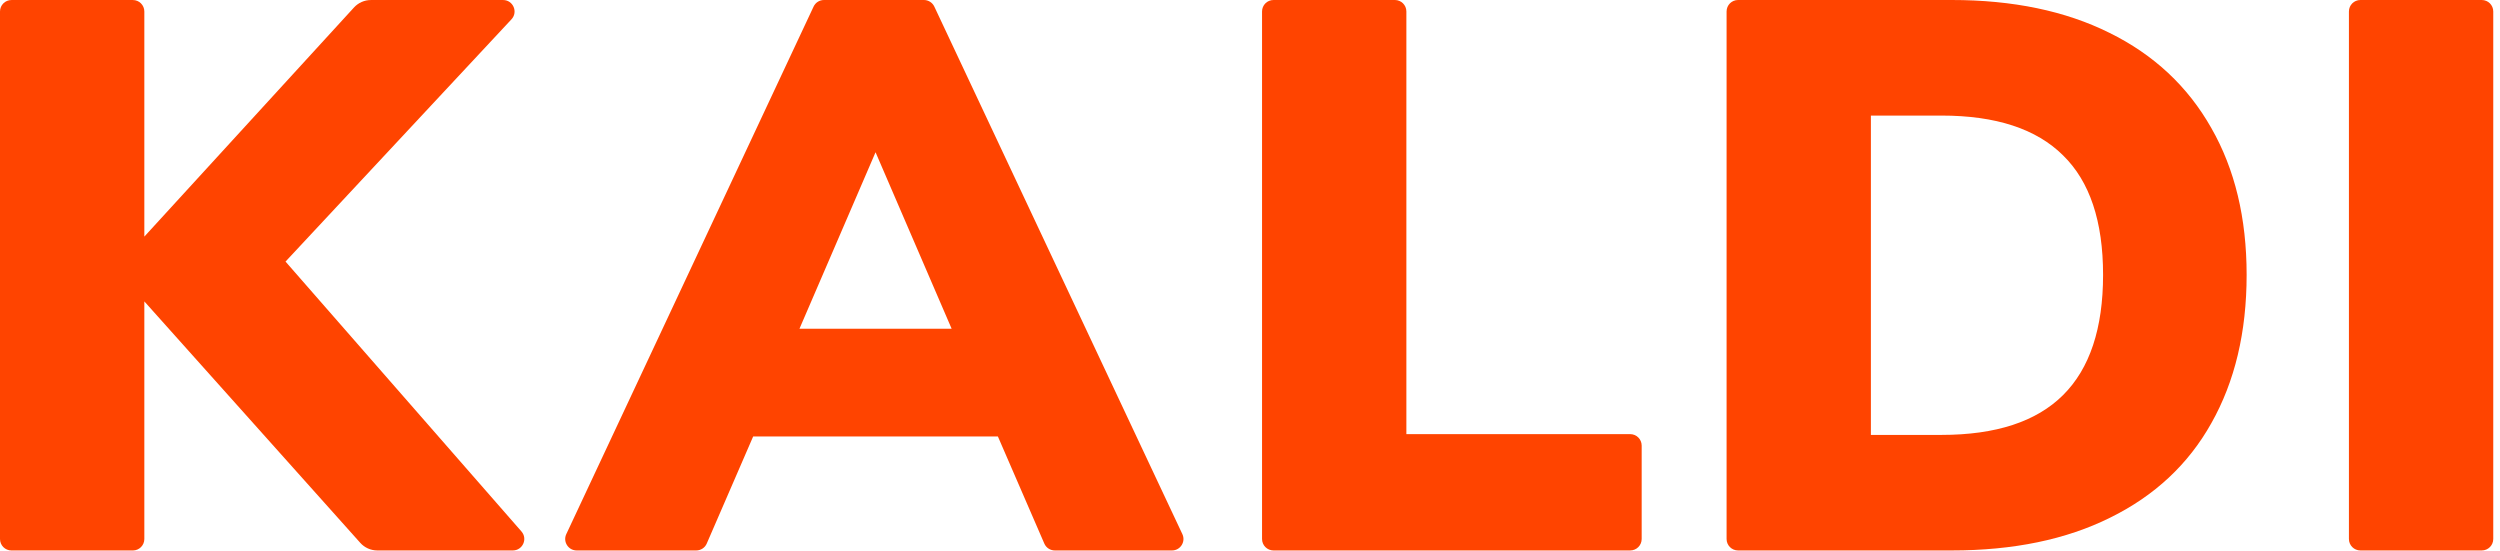
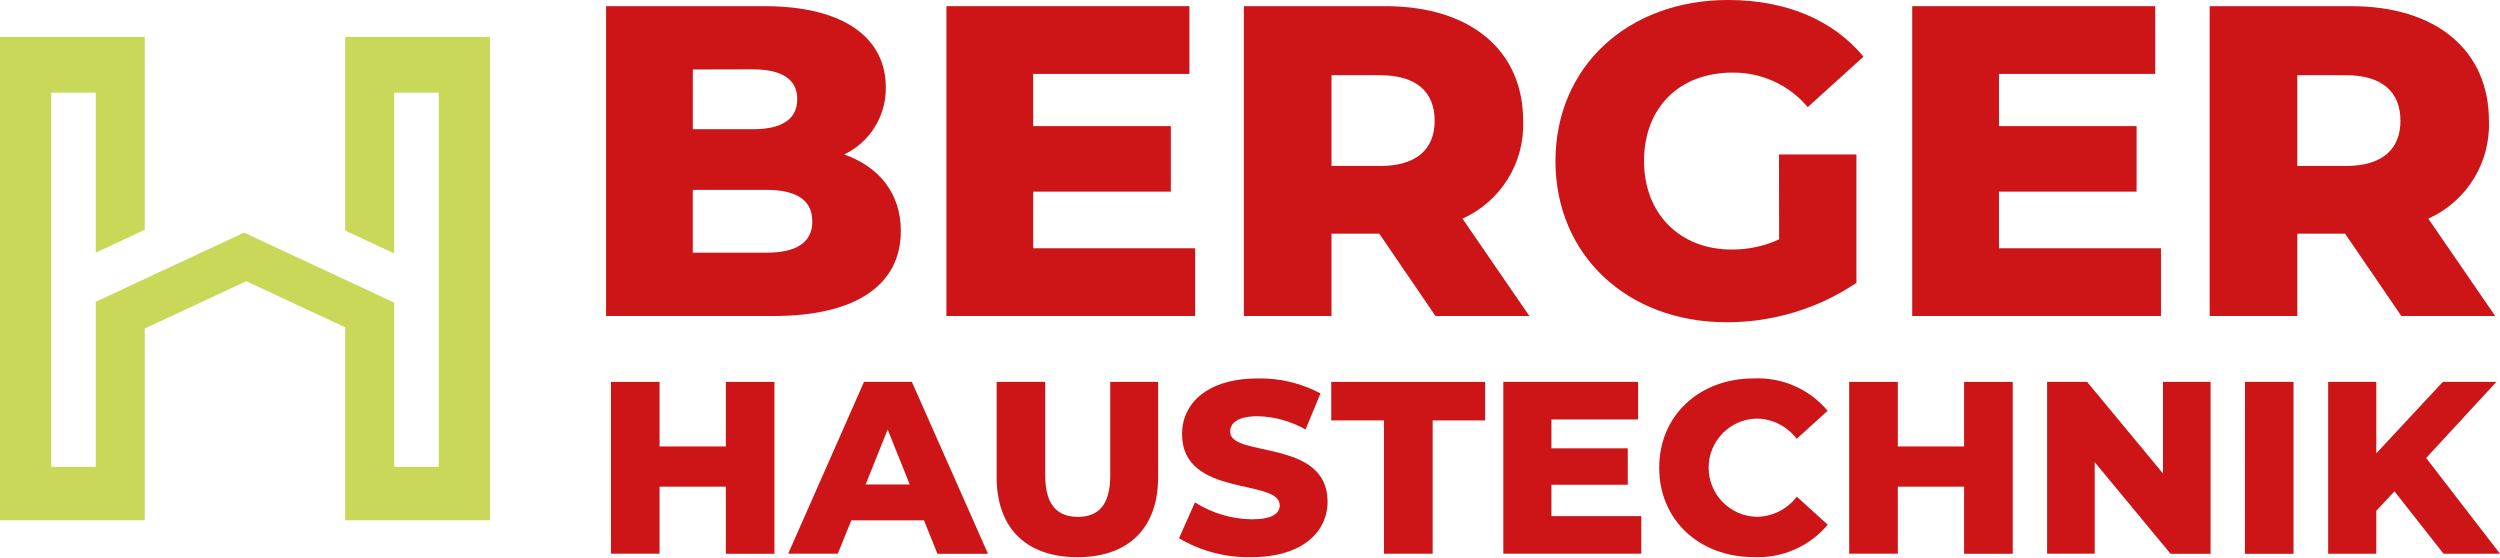
- <svg xmlns="http://www.w3.org/2000/svg" xmlns:xlink="http://www.w3.org/1999/xlink" viewBox="0 0 109 24">
-   <g transform="translate(-1470)">
-     <g style="mix-blend-mode:normal" transform="translate(1470)" fill="#f40">
-       <use xlink:href="#b" style="mix-blend-mode:normal" />
-       <use xlink:href="#c" style="mix-blend-mode:normal" />
-       <use xlink:href="#d" style="mix-blend-mode:normal" />
-       <use xlink:href="#e" style="mix-blend-mode:normal" />
-       <use xlink:href="#f" style="mix-blend-mode:normal" />
+ <svg xmlns="http://www.w3.org/2000/svg" viewBox="0 0 1158.69 258.26">
+   <defs>
+     <style>.cls-1{fill:#cd1417;}.cls-2{fill:#cad85a;}</style>
+   </defs>
+   <g id="Ebene_2" data-name="Ebene 2">
+     <g id="Ebene_2-2" data-name="Ebene 2">
+       <g id="Gruppe_5" data-name="Gruppe 5">
+         <g id="Gruppe_4" data-name="Gruppe 4">
+           <g id="Gruppe_2" data-name="Gruppe 2">
+             <path id="Pfad_5" data-name="Pfad 5" class="cls-1" d="M417.51,107.07c0,24.83-20.51,39.39-59.08,39.39H280.9V2.86h73.44c37.74,0,56.2,15.39,56.2,37.54a33.9,33.9,0,0,1-19.28,31.18C407.46,77.33,417.51,89.63,417.51,107.07ZM321.1,32.2V59.89H349c13.53,0,20.51-4.72,20.51-14,0-9-7-13.75-20.51-13.75Zm55.38,70.36c0-9.85-7.39-14.57-21.34-14.57H321.09v29.13h34.05c14,0,21.35-4.71,21.35-14.55Z" />
+             <path id="Pfad_6" data-name="Pfad 6" class="cls-1" d="M553.93,115.07v31.38H438.65V2.86H551.27V34.25H478.85V58.46h63.8V88.82h-63.8v26.25Z" />
+             <path id="Pfad_7" data-name="Pfad 7" class="cls-1" d="M639.27,108.3H617.12v38.15H576.5V2.86h65.64c39.19,0,63.8,20.31,63.8,53.13a47.65,47.65,0,0,1-28.12,45.34l31,45.13H665.31Zm.43-73.44H617.12V76.92H639.7c16.82,0,25.23-7.8,25.23-20.93,0-13.33-8.42-21.13-25.25-21.13Z" />
+             <path id="Pfad_8" data-name="Pfad 8" class="cls-1" d="M824.52,71.59h35.89v59.49a107.12,107.12,0,0,1-60.3,18.26c-45.75,0-79.19-31-79.19-74.67S754.36,0,800.92,0c26.88,0,48.62,9.23,62.77,26.26L837.84,49.65a44.78,44.78,0,0,0-34.87-16c-24.61,0-41,16.19-41,41,0,24.21,16.41,41,40.61,41a51.61,51.61,0,0,0,22-4.72Z" />
+             <path id="Pfad_9" data-name="Pfad 9" class="cls-1" d="M1001.55,115.07v31.38H886.27V2.86H998.89V34.25H926.47V58.46h63.79V88.82H926.47v26.25Z" />
+             <path id="Pfad_10" data-name="Pfad 10" class="cls-1" d="M1086.89,108.3h-22.15v38.15h-40.62V2.86h65.64c39.2,0,63.8,20.31,63.8,53.13a47.65,47.65,0,0,1-28.11,45.34l31,45.13h-43.48Zm.43-73.44h-22.58V76.92h22.58c16.82,0,25.23-7.8,25.23-20.93,0-13.33-8.43-21.13-25.24-21.13Z" />
+           </g>
+           <g id="Gruppe_3" data-name="Gruppe 3">
+             <path id="Pfad_11" data-name="Pfad 11" class="cls-1" d="M358.93,177v79.66H336.41V225.56H305.69v31.06H283.16V177h22.53v29.92h30.72V177Z" />
+             <path id="Pfad_12" data-name="Pfad 12" class="cls-1" d="M428.23,241.15H394.56l-6.26,15.47h-23L400.45,177h22.19l35.27,79.66H434.48Zm-6.59-16.61-10.23-25.49-10.22,25.49Z" />
+             <path id="Pfad_13" data-name="Pfad 13" class="cls-1" d="M461.91,221.12V177h22.53v43.45c0,13.63,5.69,19.11,15.13,19.11s15-5.46,15-19.11V177h22.19v44.14c0,23.78-13.88,37.1-37.43,37.1S461.91,244.9,461.91,221.12Z" />
+             <path id="Pfad_14" data-name="Pfad 14" class="cls-1" d="M546.45,249.45l7.39-16.61a50.34,50.34,0,0,0,26.29,7.85c9.33,0,13-2.61,13-6.48,0-12.63-45.28-3.41-45.28-33,0-14.22,11.6-25.82,35.27-25.82a59.53,59.53,0,0,1,28.9,6.94l-6.94,16.72A47.05,47.05,0,0,0,583,192.91c-9.44,0-12.85,3.18-12.85,7.17,0,12.17,45.15,3.07,45.15,32.42,0,13.88-11.6,25.72-35.27,25.72A62.68,62.68,0,0,1,546.45,249.45Z" />
+             <path id="Pfad_15" data-name="Pfad 15" class="cls-1" d="M641.45,194.85H617V177h71.32v17.86H664v61.77H641.45Z" />
+             <path id="Pfad_16" data-name="Pfad 16" class="cls-1" d="M760.69,239.22v17.4H696.75V177h62.46v17.41H719.05V207.8h35.38v16.87H719.05v14.56Z" />
+             <path id="Pfad_17" data-name="Pfad 17" class="cls-1" d="M769,216.8c0-24.23,18.55-41.41,43.81-41.41a42.13,42.13,0,0,1,34.25,15l-14.34,13A23.57,23.57,0,0,0,814,194a22.77,22.77,0,0,0,0,45.52,23.54,23.54,0,0,0,18.77-9.33l14.34,13a42.14,42.14,0,0,1-34.25,15C787.55,258.22,769,241,769,216.8Z" />
+             <path id="Pfad_18" data-name="Pfad 18" class="cls-1" d="M932.85,177v79.66H910.31V225.56H879.59v31.06H857.06V177h22.53v29.92h30.72V177Z" />
+             <path id="Pfad_19" data-name="Pfad 19" class="cls-1" d="M1024.55,177v79.66H1006L970.85,214.2v42.42H948.78V177h18.55l35.15,42.44V177Z" />
+             <path id="Pfad_20" data-name="Pfad 20" class="cls-1" d="M1040.49,177H1063v79.66h-22.53Z" />
+             <path id="Pfad_21" data-name="Pfad 21" class="cls-1" d="M1109.78,227.72l-8.43,9v19.91h-22.3V177h22.3v33.11L1132.19,177H1157l-32.54,35.27,34.24,44.38h-26.16Z" />
+           </g>
+         </g>
+       </g>
+       <polygon class="cls-2" points="160 17.13 160 106.89 162.2 107.91 182.71 117.48 182.71 42.94 203.35 42.94 203.35 216.36 182.71 216.36 182.71 140.26 162.2 130.69 137.78 119.3 113.13 107.81 89.47 118.83 65.04 130.22 44.39 139.86 44.39 216.36 23.74 216.36 23.74 42.94 44.39 42.94 44.39 117.07 65.04 107.44 67.1 106.48 67.1 17.13 0 17.13 0 241.13 67.1 241.13 67.1 216.36 67.1 163.71 67.1 152.25 73.53 149.26 89.69 141.72 114.13 130.33 138.55 141.72 154.72 149.26 160 151.73 160 163.71 160 216.36 160 241.13 227.1 241.13 227.1 17.13 160 17.13" />
    </g>
  </g>
-   <defs>
-     <path id="b" d="M22.735 23.171c.283.323.053.829-.376.829h-5.907c-.285 0-.556-.121-.745-.333l-9.414-10.526v10.36c0 .276-.224.5-.5.5h-5.293c-.276 0-.5-.224-.5-.5v-23c0-.276.224-.5.5-.5h5.293c.276 0 .5.224.5.5v9.815l9.141-9.99c.19-.207.457-.325.738-.325h5.762c.437 0 .664.521.366.841l-9.851 10.563 10.287 11.767z" />
-     <path id="c" d="M45.991 24c-.199 0-.38-.118-.459-.301l-2.024-4.669h-10.67l-2.024 4.669c-.079.183-.259.301-.459.301h-5.212c-.366 0-.608-.381-.453-.712l10.782-23c.082-.176.259-.288.453-.288h4.358c.194 0 .37.112.453.287l10.815 23c.156.332-.086.713-.452.713h-5.108zm-11.135-9.668h6.635l-3.317-7.694-3.317 7.694z" />
-     <path id="d" d="M55.525 24c-.276 0-.5-.224-.5-.5v-23c0-.276.224-.5.5-.5h5.293c.276 0 .5.224.5.5v18.428h9.759c.276 0 .5.224.5.5v4.072c0 .276-.224.5-.5.5h-15.552z" />
-     <path id="e" d="M75.279.5c0-.276.224-.5.5-.5h9.315c2.667 0 4.959.477 6.874 1.43 1.938.953 3.42 2.338 4.446 4.153 1.026 1.793 1.539 3.926 1.539 6.4 0 2.496-.513 4.652-1.539 6.468-1.003 1.793-2.474 3.166-4.412 4.119-1.915.953-4.218 1.43-6.908 1.43h-9.315c-.276 0-.5-.224-.5-.5v-23zm9.37 18.462c2.371 0 4.138-.579 5.301-1.736 1.163-1.157 1.744-2.905 1.744-5.242 0-2.338-.581-4.074-1.744-5.209-1.163-1.157-2.93-1.736-5.301-1.736h-3.078v13.923h3.078z" />
-     <path id="f" d="M102.913 24c-.276 0-.5-.224-.5-.5v-23c0-.276.224-.5.5-.5h5.293c.276 0 .5.224.5.5v23c0 .276-.224.5-.5.5h-5.293z" />
-   </defs>
</svg>
